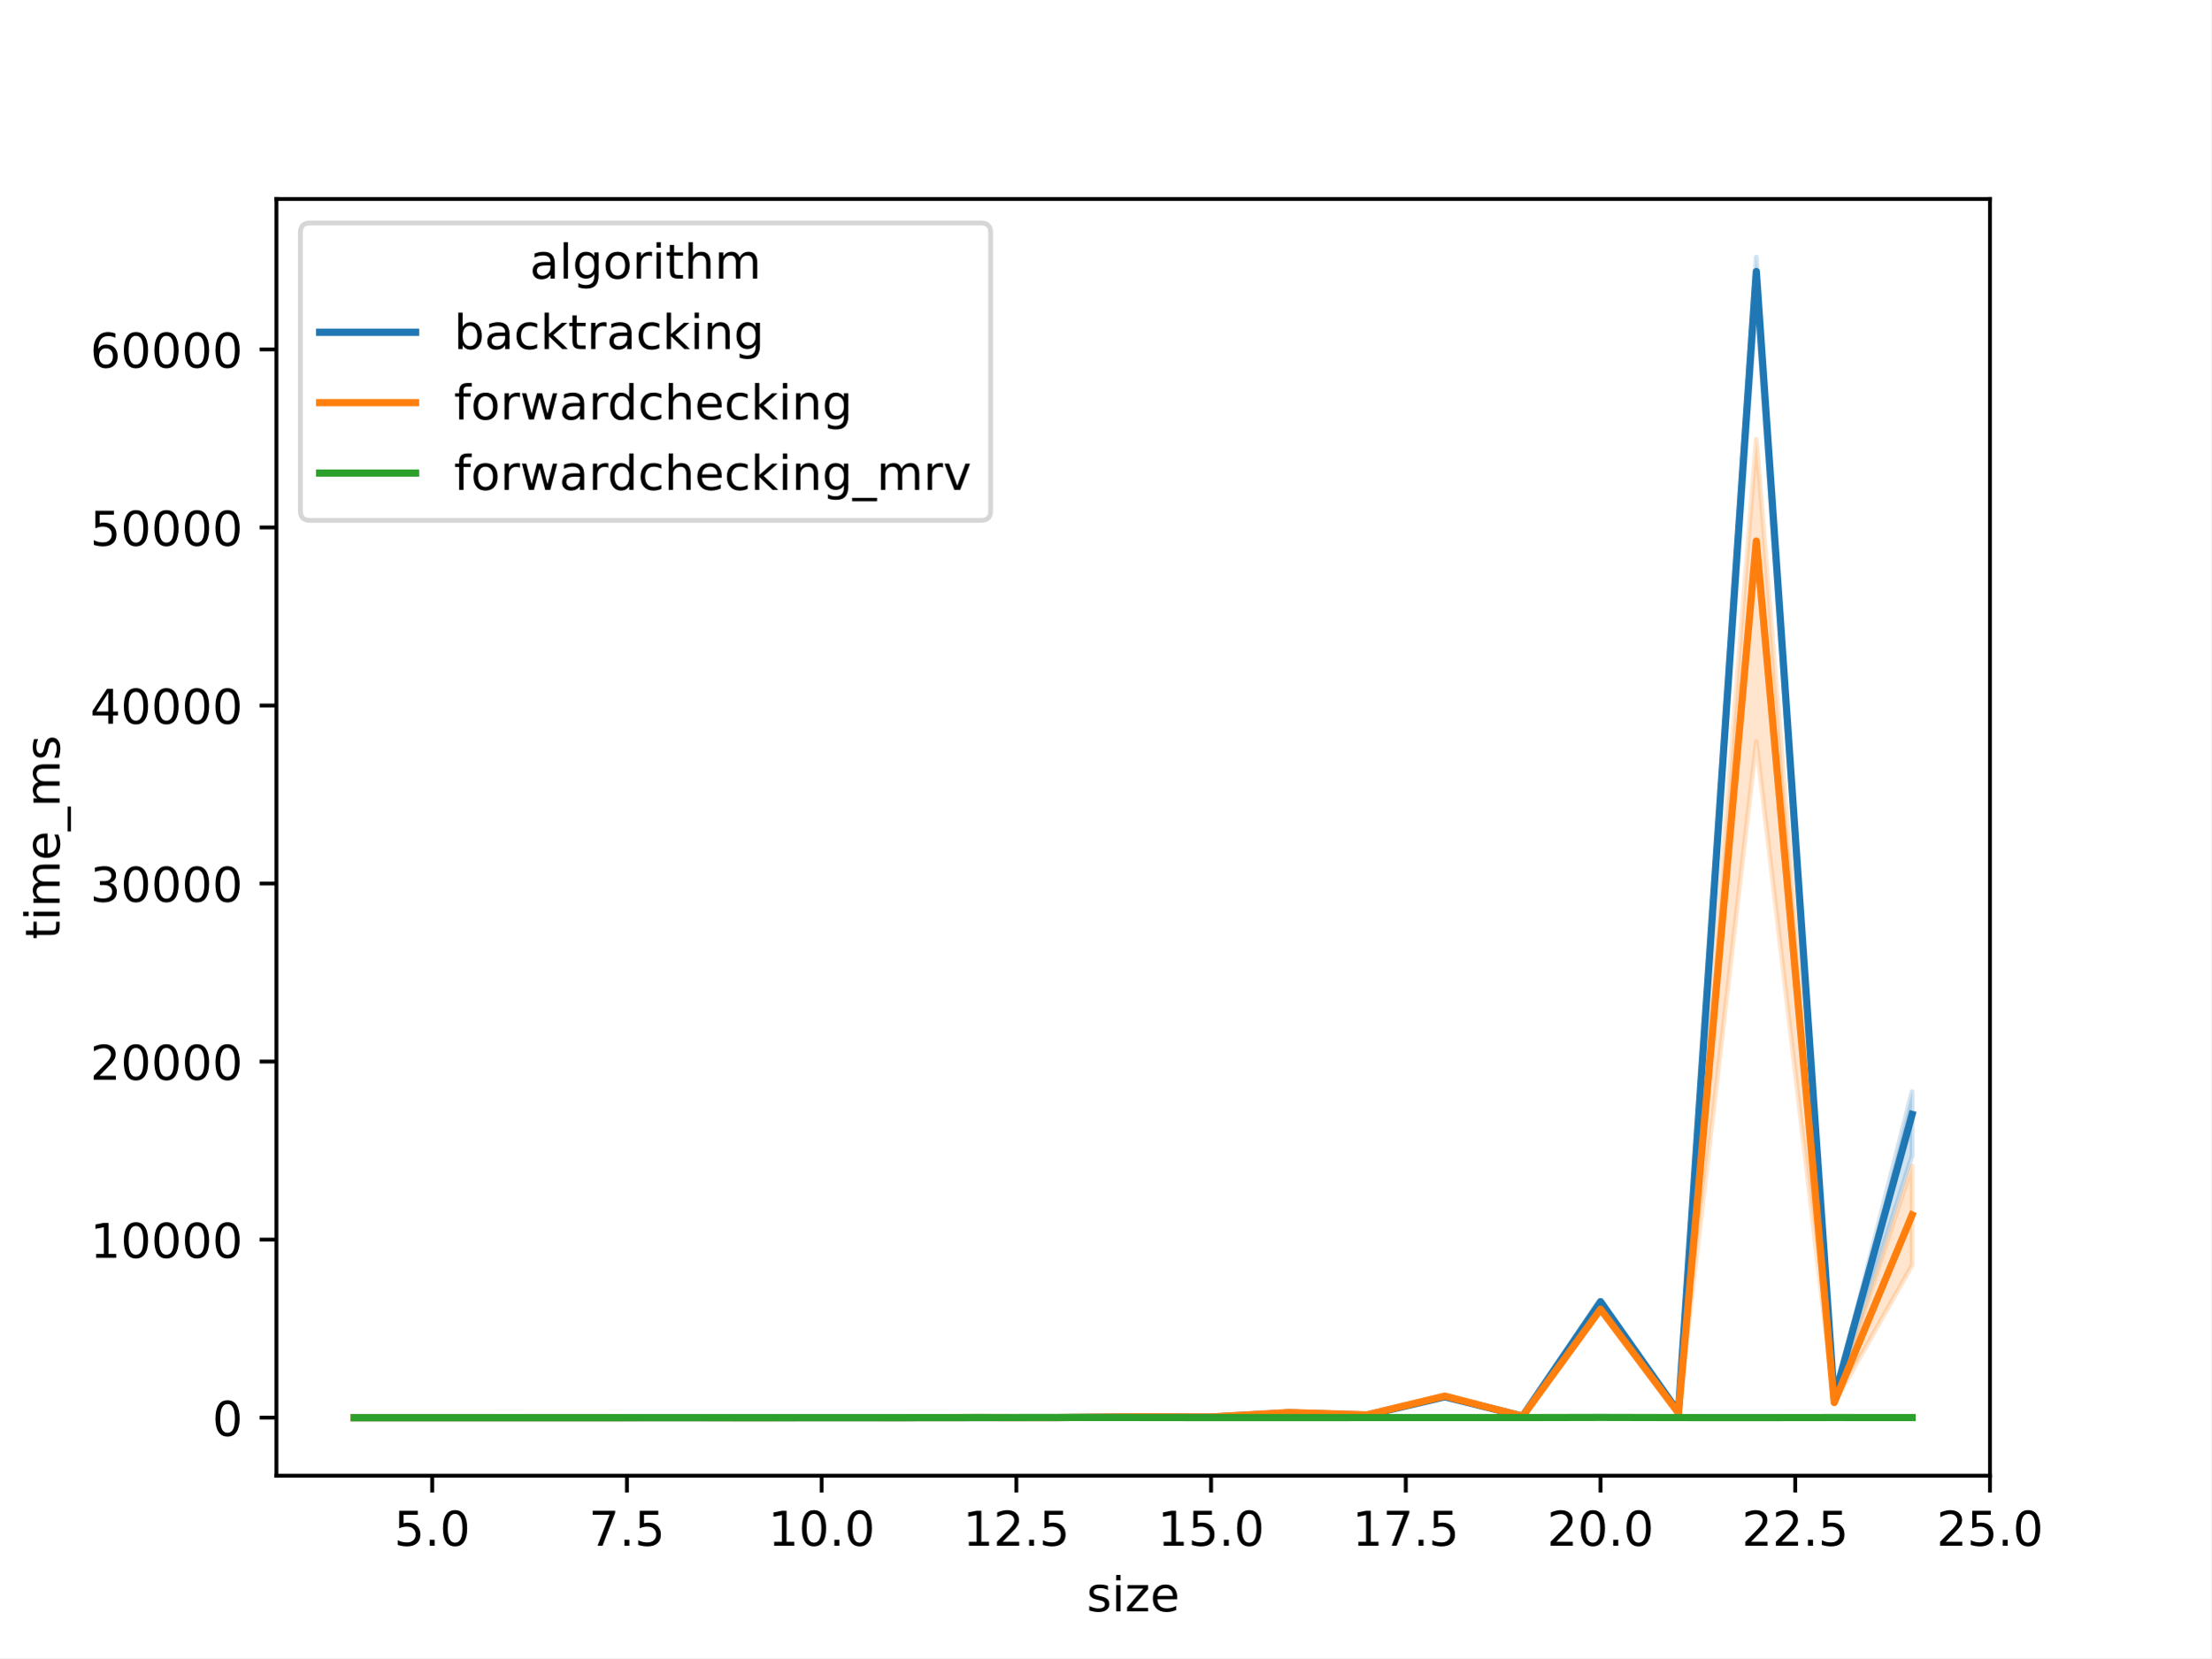
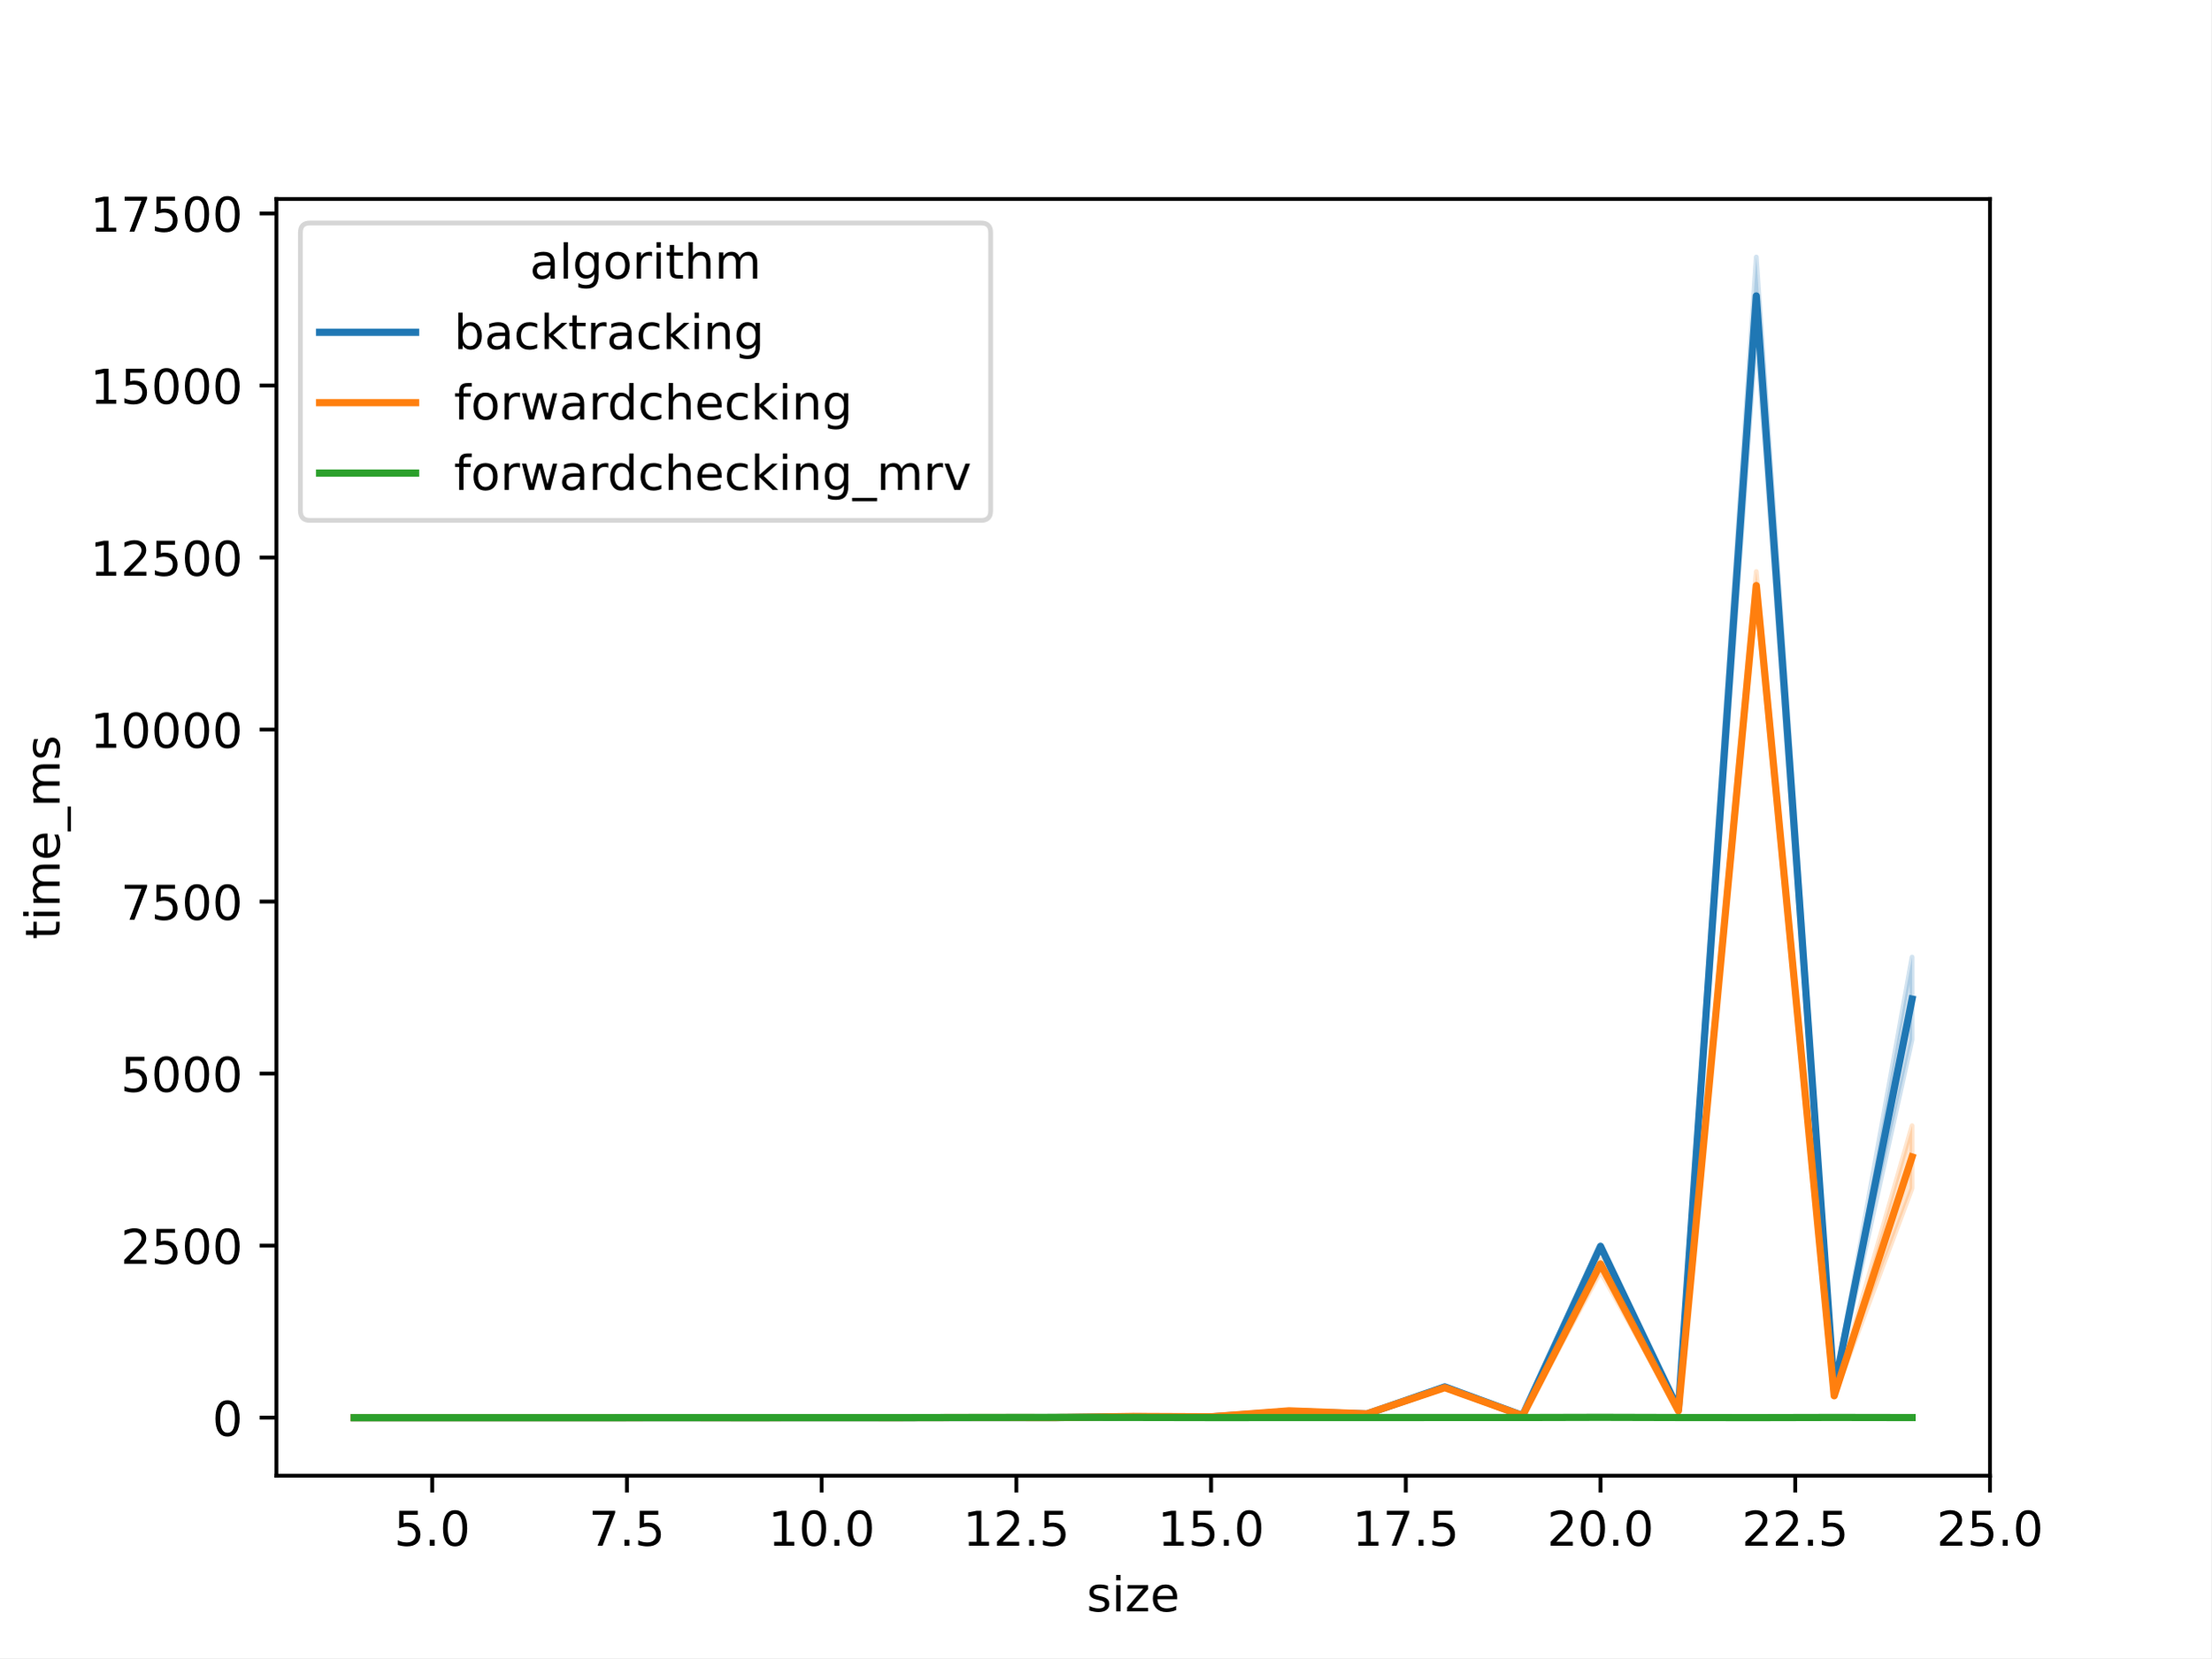
<svg xmlns="http://www.w3.org/2000/svg" xmlns:xlink="http://www.w3.org/1999/xlink" width="460.8pt" height="345.6pt" viewBox="0 0 460.8 345.6" version="1.1">
  <defs>
    <style type="text/css">*{stroke-linejoin: round; stroke-linecap: butt}</style>
  </defs>
  <g id="figure_1">
    <g id="patch_1">
      <path d="M 0 345.6  L 460.8 345.6  L 460.8 0  L 0 0  z " style="fill: #ffffff" />
    </g>
    <g id="axes_1">
      <g id="patch_2">
        <path d="M 57.6 307.584  L 414.72 307.584  L 414.72 41.472  L 57.6 41.472  z " style="fill: #ffffff" />
      </g>
      <g id="PolyCollection_1">
        <defs>
-           <path id="m2545f66161" d="M 73.833 -50.112  L 73.833 -50.112  L 90.065 -50.112  L 106.298 -50.113  L 122.531 -50.112  L 138.764 -50.116  L 154.996 -50.114  L 171.229 -50.117  L 187.462 -50.115  L 203.695 -50.128  L 219.927 -50.118  L 236.16 -50.253  L 252.393 -50.224  L 268.625 -51.056  L 284.858 -50.629  L 301.091 -54.408  L 317.324 -50.406  L 333.556 -74.199  L 349.789 -51.26  L 366.022 -283.452  L 382.255 -54.071  L 398.487 -104.678  L 398.487 -118.076  L 398.487 -118.076  L 382.255 -54.326  L 366.022 -292.032  L 349.789 -51.288  L 333.556 -74.433  L 317.324 -50.439  L 301.091 -54.481  L 284.858 -50.637  L 268.625 -51.198  L 252.393 -50.235  L 236.16 -50.265  L 219.927 -50.12  L 203.695 -50.13  L 187.462 -50.115  L 171.229 -50.118  L 154.996 -50.114  L 138.764 -50.117  L 122.531 -50.112  L 106.298 -50.113  L 90.065 -50.112  L 73.833 -50.112  z " style="stroke: #1f77b4; stroke-opacity: 0.2" />
+           <path id="m0f81313c53" d="M 73.833 -50.112  L 73.833 -50.112  L 90.065 -50.112  L 106.298 -50.113  L 122.531 -50.112  L 138.764 -50.115  L 154.996 -50.113  L 171.229 -50.116  L 187.462 -50.114  L 203.695 -50.126  L 219.927 -50.119  L 236.16 -50.314  L 252.393 -50.273  L 268.625 -51.358  L 284.858 -50.878  L 301.091 -56.493  L 317.324 -50.551  L 333.556 -85.627  L 349.789 -51.821  L 366.022 -276.74  L 382.255 -55.967  L 398.487 -128.925  L 398.487 -146.117  L 398.487 -146.117  L 382.255 -56.11  L 366.022 -292.032  L 349.789 -51.829  L 333.556 -86.097  L 317.324 -50.557  L 301.091 -56.561  L 284.858 -50.888  L 268.625 -51.417  L 252.393 -50.277  L 236.16 -50.32  L 219.927 -50.122  L 203.695 -50.13  L 187.462 -50.115  L 171.229 -50.116  L 154.996 -50.114  L 138.764 -50.116  L 122.531 -50.112  L 106.298 -50.113  L 90.065 -50.112  L 73.833 -50.112  z " style="stroke: #1f77b4; stroke-opacity: 0.2" />
        </defs>
-         <g clip-path="url(#p46b3b55651)">
-           <use xlink:href="#m2545f66161" x="0" y="345.6" style="fill: #1f77b4; fill-opacity: 0.2; stroke: #1f77b4; stroke-opacity: 0.2" />
+         <g clip-path="url(#pa11e51139f)">
+           <use xlink:href="#m0f81313c53" x="0" y="345.6" style="fill: #1f77b4; fill-opacity: 0.2; stroke: #1f77b4; stroke-opacity: 0.2" />
        </g>
      </g>
      <g id="PolyCollection_2">
        <defs>
-           <path id="m5d746393ba" d="M 73.833 -50.113  L 73.833 -50.113  L 90.065 -50.112  L 106.298 -50.114  L 122.531 -50.112  L 138.764 -50.119  L 154.996 -50.115  L 171.229 -50.121  L 187.462 -50.116  L 203.695 -50.132  L 219.927 -50.122  L 236.16 -50.284  L 252.393 -50.241  L 268.625 -51.128  L 284.858 -50.694  L 301.091 -54.482  L 317.324 -50.402  L 333.556 -72.627  L 349.789 -51.072  L 366.022 -191.04  L 382.255 -53.183  L 398.487 -81.898  L 398.487 -102.564  L 398.487 -102.564  L 382.255 -53.386  L 366.022 -254.042  L 349.789 -51.106  L 333.556 -72.82  L 317.324 -50.406  L 301.091 -54.79  L 284.858 -50.703  L 268.625 -51.245  L 252.393 -50.274  L 236.16 -50.311  L 219.927 -50.122  L 203.695 -50.133  L 187.462 -50.117  L 171.229 -50.122  L 154.996 -50.116  L 138.764 -50.121  L 122.531 -50.113  L 106.298 -50.115  L 90.065 -50.113  L 73.833 -50.113  z " style="stroke: #ff7f0e; stroke-opacity: 0.2" />
+           <path id="m08417e60e6" d="M 73.833 -50.113  L 73.833 -50.113  L 90.065 -50.113  L 106.298 -50.114  L 122.531 -50.113  L 138.764 -50.118  L 154.996 -50.115  L 171.229 -50.119  L 187.462 -50.116  L 203.695 -50.133  L 219.927 -50.122  L 236.16 -50.372  L 252.393 -50.297  L 268.625 -51.528  L 284.858 -50.871  L 301.091 -56.342  L 317.324 -50.519  L 333.556 -80.528  L 349.789 -51.521  L 366.022 -220.834  L 382.255 -54.601  L 398.487 -97.929  L 398.487 -110.969  L 398.487 -110.969  L 382.255 -54.737  L 366.022 -226.486  L 349.789 -51.535  L 333.556 -83.091  L 317.324 -50.526  L 301.091 -56.384  L 284.858 -50.95  L 268.625 -51.544  L 252.393 -50.303  L 236.16 -50.377  L 219.927 -50.127  L 203.695 -50.14  L 187.462 -50.117  L 171.229 -50.12  L 154.996 -50.116  L 138.764 -50.12  L 122.531 -50.113  L 106.298 -50.114  L 90.065 -50.113  L 73.833 -50.113  z " style="stroke: #ff7f0e; stroke-opacity: 0.2" />
        </defs>
-         <g clip-path="url(#p46b3b55651)">
-           <use xlink:href="#m5d746393ba" x="0" y="345.6" style="fill: #ff7f0e; fill-opacity: 0.2; stroke: #ff7f0e; stroke-opacity: 0.2" />
+         <g clip-path="url(#pa11e51139f)">
+           <use xlink:href="#m08417e60e6" x="0" y="345.6" style="fill: #ff7f0e; fill-opacity: 0.2; stroke: #ff7f0e; stroke-opacity: 0.2" />
        </g>
      </g>
      <g id="PolyCollection_3">
        <defs>
-           <path id="m0e00432719" d="M 73.833 -50.113  L 73.833 -50.113  L 90.065 -50.113  L 106.298 -50.115  L 122.531 -50.113  L 138.764 -50.123  L 154.996 -50.116  L 171.229 -50.118  L 187.462 -50.124  L 203.695 -50.143  L 219.927 -50.158  L 236.16 -50.142  L 252.393 -50.122  L 268.625 -50.126  L 284.858 -50.131  L 301.091 -50.131  L 317.324 -50.132  L 333.556 -50.168  L 349.789 -50.131  L 366.022 -50.12  L 382.255 -50.142  L 398.487 -50.126  L 398.487 -50.136  L 398.487 -50.136  L 382.255 -50.146  L 366.022 -50.124  L 349.789 -50.132  L 333.556 -50.17  L 317.324 -50.132  L 301.091 -50.142  L 284.858 -50.131  L 268.625 -50.126  L 252.393 -50.123  L 236.16 -50.146  L 219.927 -50.164  L 203.695 -50.146  L 187.462 -50.128  L 171.229 -50.119  L 154.996 -50.117  L 138.764 -50.124  L 122.531 -50.113  L 106.298 -50.116  L 90.065 -50.113  L 73.833 -50.113  z " style="stroke: #2ca02c; stroke-opacity: 0.2" />
+           <path id="m2846fcb7a3" d="M 73.833 -50.113  L 73.833 -50.113  L 90.065 -50.112  L 106.298 -50.115  L 122.531 -50.113  L 138.764 -50.121  L 154.996 -50.116  L 171.229 -50.117  L 187.462 -50.122  L 203.695 -50.154  L 219.927 -50.177  L 236.16 -50.158  L 252.393 -50.127  L 268.625 -50.132  L 284.858 -50.141  L 301.091 -50.141  L 317.324 -50.143  L 333.556 -50.168  L 349.789 -50.137  L 366.022 -50.122  L 382.255 -50.159  L 398.487 -50.132  L 398.487 -50.135  L 398.487 -50.135  L 382.255 -50.162  L 366.022 -50.124  L 349.789 -50.143  L 333.556 -50.2  L 317.324 -50.146  L 301.091 -50.142  L 284.858 -50.141  L 268.625 -50.133  L 252.393 -50.128  L 236.16 -50.159  L 219.927 -50.183  L 203.695 -50.16  L 187.462 -50.125  L 171.229 -50.12  L 154.996 -50.117  L 138.764 -50.124  L 122.531 -50.113  L 106.298 -50.115  L 90.065 -50.113  L 73.833 -50.113  z " style="stroke: #2ca02c; stroke-opacity: 0.2" />
        </defs>
-         <g clip-path="url(#p46b3b55651)">
-           <use xlink:href="#m0e00432719" x="0" y="345.6" style="fill: #2ca02c; fill-opacity: 0.2; stroke: #2ca02c; stroke-opacity: 0.2" />
+         <g clip-path="url(#pa11e51139f)">
+           <use xlink:href="#m2846fcb7a3" x="0" y="345.6" style="fill: #2ca02c; fill-opacity: 0.2; stroke: #2ca02c; stroke-opacity: 0.2" />
        </g>
      </g>
      <g id="matplotlib.axis_1">
        <g id="xtick_1">
          <g id="line2d_1">
            <defs>
-               <path id="meb4e80f260" d="M 0 0  L 0 3.5  " style="stroke: #000000; stroke-width: 0.8" />
-             </defs>
-             <g>
-               <use xlink:href="#meb4e80f260" x="90.065" y="307.584" style="stroke: #000000; stroke-width: 0.8" />
+               <path id="mca57247415" d="M 0 0  L 0 3.5  " style="stroke: #000000; stroke-width: 0.8" />
+             </defs>
+             <g>
+               <use xlink:href="#mca57247415" x="90.065" y="307.584" style="stroke: #000000; stroke-width: 0.8" />
            </g>
          </g>
          <g id="text_1">
            <g transform="translate(82.11389 322.1824)scale(0.1 -0.1)">
              <defs>
                <path id="DejaVuSans-35" d="M 691 4666  L 3169 4666  L 3169 4134  L 1269 4134  L 1269 2991  Q 1406 3038 1543 3061  Q 1681 3084 1819 3084  Q 2600 3084 3056 2656  Q 3513 2228 3513 1497  Q 3513 744 3044 326  Q 2575 -91 1722 -91  Q 1428 -91 1123 -41  Q 819 9 494 109  L 494 744  Q 775 591 1075 516  Q 1375 441 1709 441  Q 2250 441 2565 725  Q 2881 1009 2881 1497  Q 2881 1984 2565 2268  Q 2250 2553 1709 2553  Q 1456 2553 1204 2497  Q 953 2441 691 2322  L 691 4666  z " transform="scale(0.015625)" />
                <path id="DejaVuSans-2e" d="M 684 794  L 1344 794  L 1344 0  L 684 0  L 684 794  z " transform="scale(0.015625)" />
                <path id="DejaVuSans-30" d="M 2034 4250  Q 1547 4250 1301 3770  Q 1056 3291 1056 2328  Q 1056 1369 1301 889  Q 1547 409 2034 409  Q 2525 409 2770 889  Q 3016 1369 3016 2328  Q 3016 3291 2770 3770  Q 2525 4250 2034 4250  z M 2034 4750  Q 2819 4750 3233 4129  Q 3647 3509 3647 2328  Q 3647 1150 3233 529  Q 2819 -91 2034 -91  Q 1250 -91 836 529  Q 422 1150 422 2328  Q 422 3509 836 4129  Q 1250 4750 2034 4750  z " transform="scale(0.015625)" />
              </defs>
              <use xlink:href="#DejaVuSans-35" />
              <use xlink:href="#DejaVuSans-2e" x="63.623" />
              <use xlink:href="#DejaVuSans-30" x="95.41" />
            </g>
          </g>
        </g>
        <g id="xtick_2">
          <g id="line2d_2">
            <g>
-               <use xlink:href="#meb4e80f260" x="130.647" y="307.584" style="stroke: #000000; stroke-width: 0.8" />
+               <use xlink:href="#mca57247415" x="130.647" y="307.584" style="stroke: #000000; stroke-width: 0.8" />
            </g>
          </g>
          <g id="text_2">
            <g transform="translate(122.6957 322.1824)scale(0.1 -0.1)">
              <defs>
                <path id="DejaVuSans-37" d="M 525 4666  L 3525 4666  L 3525 4397  L 1831 0  L 1172 0  L 2766 4134  L 525 4134  L 525 4666  z " transform="scale(0.015625)" />
              </defs>
              <use xlink:href="#DejaVuSans-37" />
              <use xlink:href="#DejaVuSans-2e" x="63.623" />
              <use xlink:href="#DejaVuSans-35" x="95.41" />
            </g>
          </g>
        </g>
        <g id="xtick_3">
          <g id="line2d_3">
            <g>
-               <use xlink:href="#meb4e80f260" x="171.229" y="307.584" style="stroke: #000000; stroke-width: 0.8" />
+               <use xlink:href="#mca57247415" x="171.229" y="307.584" style="stroke: #000000; stroke-width: 0.8" />
            </g>
          </g>
          <g id="text_3">
            <g transform="translate(160.0963 322.1824)scale(0.1 -0.1)">
              <defs>
                <path id="DejaVuSans-31" d="M 794 531  L 1825 531  L 1825 4091  L 703 3866  L 703 4441  L 1819 4666  L 2450 4666  L 2450 531  L 3481 531  L 3481 0  L 794 0  L 794 531  z " transform="scale(0.015625)" />
              </defs>
              <use xlink:href="#DejaVuSans-31" />
              <use xlink:href="#DejaVuSans-30" x="63.623" />
              <use xlink:href="#DejaVuSans-2e" x="127.246" />
              <use xlink:href="#DejaVuSans-30" x="159.033" />
            </g>
          </g>
        </g>
        <g id="xtick_4">
          <g id="line2d_4">
            <g>
-               <use xlink:href="#meb4e80f260" x="211.811" y="307.584" style="stroke: #000000; stroke-width: 0.8" />
+               <use xlink:href="#mca57247415" x="211.811" y="307.584" style="stroke: #000000; stroke-width: 0.8" />
            </g>
          </g>
          <g id="text_4">
            <g transform="translate(200.6781 322.1824)scale(0.1 -0.1)">
              <defs>
                <path id="DejaVuSans-32" d="M 1228 531  L 3431 531  L 3431 0  L 469 0  L 469 531  Q 828 903 1448 1529  Q 2069 2156 2228 2338  Q 2531 2678 2651 2914  Q 2772 3150 2772 3378  Q 2772 3750 2511 3984  Q 2250 4219 1831 4219  Q 1534 4219 1204 4116  Q 875 4013 500 3803  L 500 4441  Q 881 4594 1212 4672  Q 1544 4750 1819 4750  Q 2544 4750 2975 4387  Q 3406 4025 3406 3419  Q 3406 3131 3298 2873  Q 3191 2616 2906 2266  Q 2828 2175 2409 1742  Q 1991 1309 1228 531  z " transform="scale(0.015625)" />
              </defs>
              <use xlink:href="#DejaVuSans-31" />
              <use xlink:href="#DejaVuSans-32" x="63.623" />
              <use xlink:href="#DejaVuSans-2e" x="127.246" />
              <use xlink:href="#DejaVuSans-35" x="159.033" />
            </g>
          </g>
        </g>
        <g id="xtick_5">
          <g id="line2d_5">
            <g>
-               <use xlink:href="#meb4e80f260" x="252.393" y="307.584" style="stroke: #000000; stroke-width: 0.8" />
+               <use xlink:href="#mca57247415" x="252.393" y="307.584" style="stroke: #000000; stroke-width: 0.8" />
            </g>
          </g>
          <g id="text_5">
            <g transform="translate(241.2599 322.1824)scale(0.1 -0.1)">
              <use xlink:href="#DejaVuSans-31" />
              <use xlink:href="#DejaVuSans-35" x="63.623" />
              <use xlink:href="#DejaVuSans-2e" x="127.246" />
              <use xlink:href="#DejaVuSans-30" x="159.033" />
            </g>
          </g>
        </g>
        <g id="xtick_6">
          <g id="line2d_6">
            <g>
-               <use xlink:href="#meb4e80f260" x="292.975" y="307.584" style="stroke: #000000; stroke-width: 0.8" />
+               <use xlink:href="#mca57247415" x="292.975" y="307.584" style="stroke: #000000; stroke-width: 0.8" />
            </g>
          </g>
          <g id="text_6">
            <g transform="translate(281.8417 322.1824)scale(0.1 -0.1)">
              <use xlink:href="#DejaVuSans-31" />
              <use xlink:href="#DejaVuSans-37" x="63.623" />
              <use xlink:href="#DejaVuSans-2e" x="127.246" />
              <use xlink:href="#DejaVuSans-35" x="159.033" />
            </g>
          </g>
        </g>
        <g id="xtick_7">
          <g id="line2d_7">
            <g>
-               <use xlink:href="#meb4e80f260" x="333.556" y="307.584" style="stroke: #000000; stroke-width: 0.8" />
+               <use xlink:href="#mca57247415" x="333.556" y="307.584" style="stroke: #000000; stroke-width: 0.8" />
            </g>
          </g>
          <g id="text_7">
            <g transform="translate(322.4236 322.1824)scale(0.1 -0.1)">
              <use xlink:href="#DejaVuSans-32" />
              <use xlink:href="#DejaVuSans-30" x="63.623" />
              <use xlink:href="#DejaVuSans-2e" x="127.246" />
              <use xlink:href="#DejaVuSans-30" x="159.033" />
            </g>
          </g>
        </g>
        <g id="xtick_8">
          <g id="line2d_8">
            <g>
-               <use xlink:href="#meb4e80f260" x="374.138" y="307.584" style="stroke: #000000; stroke-width: 0.8" />
+               <use xlink:href="#mca57247415" x="374.138" y="307.584" style="stroke: #000000; stroke-width: 0.8" />
            </g>
          </g>
          <g id="text_8">
            <g transform="translate(363.0054 322.1824)scale(0.1 -0.1)">
              <use xlink:href="#DejaVuSans-32" />
              <use xlink:href="#DejaVuSans-32" x="63.623" />
              <use xlink:href="#DejaVuSans-2e" x="127.246" />
              <use xlink:href="#DejaVuSans-35" x="159.033" />
            </g>
          </g>
        </g>
        <g id="xtick_9">
          <g id="line2d_9">
            <g>
-               <use xlink:href="#meb4e80f260" x="414.72" y="307.584" style="stroke: #000000; stroke-width: 0.8" />
+               <use xlink:href="#mca57247415" x="414.72" y="307.584" style="stroke: #000000; stroke-width: 0.8" />
            </g>
          </g>
          <g id="text_9">
            <g transform="translate(403.5872 322.1824)scale(0.1 -0.1)">
              <use xlink:href="#DejaVuSans-32" />
              <use xlink:href="#DejaVuSans-35" x="63.623" />
              <use xlink:href="#DejaVuSans-2e" x="127.246" />
              <use xlink:href="#DejaVuSans-30" x="159.033" />
            </g>
          </g>
        </g>
        <g id="text_10">
          <g transform="translate(226.4655 335.8606)scale(0.1 -0.1)">
            <defs>
              <path id="DejaVuSans-73" d="M 2834 3397  L 2834 2853  Q 2591 2978 2328 3040  Q 2066 3103 1784 3103  Q 1356 3103 1142 2972  Q 928 2841 928 2578  Q 928 2378 1081 2264  Q 1234 2150 1697 2047  L 1894 2003  Q 2506 1872 2764 1633  Q 3022 1394 3022 966  Q 3022 478 2636 193  Q 2250 -91 1575 -91  Q 1294 -91 989 -36  Q 684 19 347 128  L 347 722  Q 666 556 975 473  Q 1284 391 1588 391  Q 1994 391 2212 530  Q 2431 669 2431 922  Q 2431 1156 2273 1281  Q 2116 1406 1581 1522  L 1381 1569  Q 847 1681 609 1914  Q 372 2147 372 2553  Q 372 3047 722 3315  Q 1072 3584 1716 3584  Q 2034 3584 2315 3537  Q 2597 3491 2834 3397  z " transform="scale(0.015625)" />
              <path id="DejaVuSans-69" d="M 603 3500  L 1178 3500  L 1178 0  L 603 0  L 603 3500  z M 603 4863  L 1178 4863  L 1178 4134  L 603 4134  L 603 4863  z " transform="scale(0.015625)" />
              <path id="DejaVuSans-7a" d="M 353 3500  L 3084 3500  L 3084 2975  L 922 459  L 3084 459  L 3084 0  L 275 0  L 275 525  L 2438 3041  L 353 3041  L 353 3500  z " transform="scale(0.015625)" />
              <path id="DejaVuSans-65" d="M 3597 1894  L 3597 1613  L 953 1613  Q 991 1019 1311 708  Q 1631 397 2203 397  Q 2534 397 2845 478  Q 3156 559 3463 722  L 3463 178  Q 3153 47 2828 -22  Q 2503 -91 2169 -91  Q 1331 -91 842 396  Q 353 884 353 1716  Q 353 2575 817 3079  Q 1281 3584 2069 3584  Q 2775 3584 3186 3129  Q 3597 2675 3597 1894  z M 3022 2063  Q 3016 2534 2758 2815  Q 2500 3097 2075 3097  Q 1594 3097 1305 2825  Q 1016 2553 972 2059  L 3022 2063  z " transform="scale(0.015625)" />
            </defs>
            <use xlink:href="#DejaVuSans-73" />
            <use xlink:href="#DejaVuSans-69" x="52.1" />
            <use xlink:href="#DejaVuSans-7a" x="79.883" />
            <use xlink:href="#DejaVuSans-65" x="132.373" />
          </g>
        </g>
      </g>
      <g id="matplotlib.axis_2">
        <g id="ytick_1">
          <g id="line2d_10">
            <defs>
-               <path id="m859b678e0c" d="M 0 0  L -3.5 0  " style="stroke: #000000; stroke-width: 0.8" />
-             </defs>
-             <g>
-               <use xlink:href="#m859b678e0c" x="57.6" y="295.488" style="stroke: #000000; stroke-width: 0.8" />
+               <path id="mc1669b530a" d="M 0 0  L -3.5 0  " style="stroke: #000000; stroke-width: 0.8" />
+             </defs>
+             <g>
+               <use xlink:href="#mc1669b530a" x="57.6" y="295.488" style="stroke: #000000; stroke-width: 0.8" />
            </g>
          </g>
          <g id="text_11">
            <g transform="translate(44.2375 299.2875)scale(0.1 -0.1)">
              <use xlink:href="#DejaVuSans-30" />
            </g>
          </g>
        </g>
        <g id="ytick_2">
          <g id="line2d_11">
            <g>
-               <use xlink:href="#m859b678e0c" x="57.6" y="258.378" style="stroke: #000000; stroke-width: 0.8" />
+               <use xlink:href="#mc1669b530a" x="57.6" y="259.631" style="stroke: #000000; stroke-width: 0.8" />
            </g>
          </g>
          <g id="text_12">
-             <g transform="translate(18.7875 262.1772)scale(0.1 -0.1)">
-               <use xlink:href="#DejaVuSans-31" />
-               <use xlink:href="#DejaVuSans-30" x="63.623" />
+             <g transform="translate(25.15 263.4299)scale(0.1 -0.1)">
+               <use xlink:href="#DejaVuSans-32" />
+               <use xlink:href="#DejaVuSans-35" x="63.623" />
              <use xlink:href="#DejaVuSans-30" x="127.246" />
              <use xlink:href="#DejaVuSans-30" x="190.869" />
-               <use xlink:href="#DejaVuSans-30" x="254.492" />
            </g>
          </g>
        </g>
        <g id="ytick_3">
          <g id="line2d_12">
            <g>
-               <use xlink:href="#m859b678e0c" x="57.6" y="221.268" style="stroke: #000000; stroke-width: 0.8" />
+               <use xlink:href="#mc1669b530a" x="57.6" y="223.773" style="stroke: #000000; stroke-width: 0.8" />
            </g>
          </g>
          <g id="text_13">
-             <g transform="translate(18.7875 225.067)scale(0.1 -0.1)">
-               <use xlink:href="#DejaVuSans-32" />
-               <use xlink:href="#DejaVuSans-30" x="63.623" />
-               <use xlink:href="#DejaVuSans-30" x="127.246" />
-               <use xlink:href="#DejaVuSans-30" x="190.869" />
-               <use xlink:href="#DejaVuSans-30" x="254.492" />
-             </g>
-           </g>
-         </g>
-         <g id="ytick_4">
-           <g id="line2d_13">
-             <g>
-               <use xlink:href="#m859b678e0c" x="57.6" y="184.158" style="stroke: #000000; stroke-width: 0.8" />
-             </g>
-           </g>
-           <g id="text_14">
-             <g transform="translate(18.7875 187.9567)scale(0.1 -0.1)">
-               <defs>
-                 <path id="DejaVuSans-33" d="M 2597 2516  Q 3050 2419 3304 2112  Q 3559 1806 3559 1356  Q 3559 666 3084 287  Q 2609 -91 1734 -91  Q 1441 -91 1130 -33  Q 819 25 488 141  L 488 750  Q 750 597 1062 519  Q 1375 441 1716 441  Q 2309 441 2620 675  Q 2931 909 2931 1356  Q 2931 1769 2642 2001  Q 2353 2234 1838 2234  L 1294 2234  L 1294 2753  L 1863 2753  Q 2328 2753 2575 2939  Q 2822 3125 2822 3475  Q 2822 3834 2567 4026  Q 2313 4219 1838 4219  Q 1578 4219 1281 4162  Q 984 4106 628 3988  L 628 4550  Q 988 4650 1302 4700  Q 1616 4750 1894 4750  Q 2613 4750 3031 4423  Q 3450 4097 3450 3541  Q 3450 3153 3228 2886  Q 3006 2619 2597 2516  z " transform="scale(0.015625)" />
-               </defs>
-               <use xlink:href="#DejaVuSans-33" />
-               <use xlink:href="#DejaVuSans-30" x="63.623" />
-               <use xlink:href="#DejaVuSans-30" x="127.246" />
-               <use xlink:href="#DejaVuSans-30" x="190.869" />
-               <use xlink:href="#DejaVuSans-30" x="254.492" />
-             </g>
-           </g>
-         </g>
-         <g id="ytick_5">
-           <g id="line2d_14">
-             <g>
-               <use xlink:href="#m859b678e0c" x="57.6" y="147.047" style="stroke: #000000; stroke-width: 0.8" />
-             </g>
-           </g>
-           <g id="text_15">
-             <g transform="translate(18.7875 150.8465)scale(0.1 -0.1)">
-               <defs>
-                 <path id="DejaVuSans-34" d="M 2419 4116  L 825 1625  L 2419 1625  L 2419 4116  z M 2253 4666  L 3047 4666  L 3047 1625  L 3713 1625  L 3713 1100  L 3047 1100  L 3047 0  L 2419 0  L 2419 1100  L 313 1100  L 313 1709  L 2253 4666  z " transform="scale(0.015625)" />
-               </defs>
-               <use xlink:href="#DejaVuSans-34" />
-               <use xlink:href="#DejaVuSans-30" x="63.623" />
-               <use xlink:href="#DejaVuSans-30" x="127.246" />
-               <use xlink:href="#DejaVuSans-30" x="190.869" />
-               <use xlink:href="#DejaVuSans-30" x="254.492" />
-             </g>
-           </g>
-         </g>
-         <g id="ytick_6">
-           <g id="line2d_15">
-             <g>
-               <use xlink:href="#m859b678e0c" x="57.6" y="109.937" style="stroke: #000000; stroke-width: 0.8" />
-             </g>
-           </g>
-           <g id="text_16">
-             <g transform="translate(18.7875 113.7363)scale(0.1 -0.1)">
+             <g transform="translate(25.15 227.5723)scale(0.1 -0.1)">
              <use xlink:href="#DejaVuSans-35" />
              <use xlink:href="#DejaVuSans-30" x="63.623" />
              <use xlink:href="#DejaVuSans-30" x="127.246" />
              <use xlink:href="#DejaVuSans-30" x="190.869" />
+             </g>
+           </g>
+         </g>
+         <g id="ytick_4">
+           <g id="line2d_13">
+             <g>
+               <use xlink:href="#mc1669b530a" x="57.6" y="187.915" style="stroke: #000000; stroke-width: 0.8" />
+             </g>
+           </g>
+           <g id="text_14">
+             <g transform="translate(25.15 191.7147)scale(0.1 -0.1)">
+               <use xlink:href="#DejaVuSans-37" />
+               <use xlink:href="#DejaVuSans-35" x="63.623" />
+               <use xlink:href="#DejaVuSans-30" x="127.246" />
+               <use xlink:href="#DejaVuSans-30" x="190.869" />
+             </g>
+           </g>
+         </g>
+         <g id="ytick_5">
+           <g id="line2d_14">
+             <g>
+               <use xlink:href="#mc1669b530a" x="57.6" y="152.058" style="stroke: #000000; stroke-width: 0.8" />
+             </g>
+           </g>
+           <g id="text_15">
+             <g transform="translate(18.7875 155.8571)scale(0.1 -0.1)">
+               <use xlink:href="#DejaVuSans-31" />
+               <use xlink:href="#DejaVuSans-30" x="63.623" />
+               <use xlink:href="#DejaVuSans-30" x="127.246" />
+               <use xlink:href="#DejaVuSans-30" x="190.869" />
+               <use xlink:href="#DejaVuSans-30" x="254.492" />
+             </g>
+           </g>
+         </g>
+         <g id="ytick_6">
+           <g id="line2d_15">
+             <g>
+               <use xlink:href="#mc1669b530a" x="57.6" y="116.2" style="stroke: #000000; stroke-width: 0.8" />
+             </g>
+           </g>
+           <g id="text_16">
+             <g transform="translate(18.7875 119.9995)scale(0.1 -0.1)">
+               <use xlink:href="#DejaVuSans-31" />
+               <use xlink:href="#DejaVuSans-32" x="63.623" />
+               <use xlink:href="#DejaVuSans-35" x="127.246" />
+               <use xlink:href="#DejaVuSans-30" x="190.869" />
              <use xlink:href="#DejaVuSans-30" x="254.492" />
            </g>
          </g>
        </g>
        <g id="ytick_7">
          <g id="line2d_16">
            <g>
-               <use xlink:href="#m859b678e0c" x="57.6" y="72.827" style="stroke: #000000; stroke-width: 0.8" />
+               <use xlink:href="#mc1669b530a" x="57.6" y="80.343" style="stroke: #000000; stroke-width: 0.8" />
            </g>
          </g>
          <g id="text_17">
-             <g transform="translate(18.7875 76.62601)scale(0.1 -0.1)">
-               <defs>
-                 <path id="DejaVuSans-36" d="M 2113 2584  Q 1688 2584 1439 2293  Q 1191 2003 1191 1497  Q 1191 994 1439 701  Q 1688 409 2113 409  Q 2538 409 2786 701  Q 3034 994 3034 1497  Q 3034 2003 2786 2293  Q 2538 2584 2113 2584  z M 3366 4563  L 3366 3988  Q 3128 4100 2886 4159  Q 2644 4219 2406 4219  Q 1781 4219 1451 3797  Q 1122 3375 1075 2522  Q 1259 2794 1537 2939  Q 1816 3084 2150 3084  Q 2853 3084 3261 2657  Q 3669 2231 3669 1497  Q 3669 778 3244 343  Q 2819 -91 2113 -91  Q 1303 -91 875 529  Q 447 1150 447 2328  Q 447 3434 972 4092  Q 1497 4750 2381 4750  Q 2619 4750 2861 4703  Q 3103 4656 3366 4563  z " transform="scale(0.015625)" />
-               </defs>
-               <use xlink:href="#DejaVuSans-36" />
-               <use xlink:href="#DejaVuSans-30" x="63.623" />
+             <g transform="translate(18.7875 84.14185)scale(0.1 -0.1)">
+               <use xlink:href="#DejaVuSans-31" />
+               <use xlink:href="#DejaVuSans-35" x="63.623" />
              <use xlink:href="#DejaVuSans-30" x="127.246" />
              <use xlink:href="#DejaVuSans-30" x="190.869" />
              <use xlink:href="#DejaVuSans-30" x="254.492" />
            </g>
          </g>
        </g>
-         <g id="text_18">
+         <g id="ytick_8">
+           <g id="line2d_17">
+             <g>
+               <use xlink:href="#mc1669b530a" x="57.6" y="44.485" style="stroke: #000000; stroke-width: 0.8" />
+             </g>
+           </g>
+           <g id="text_18">
+             <g transform="translate(18.7875 48.28424)scale(0.1 -0.1)">
+               <use xlink:href="#DejaVuSans-31" />
+               <use xlink:href="#DejaVuSans-37" x="63.623" />
+               <use xlink:href="#DejaVuSans-35" x="127.246" />
+               <use xlink:href="#DejaVuSans-30" x="190.869" />
+               <use xlink:href="#DejaVuSans-30" x="254.492" />
+             </g>
+           </g>
+         </g>
+         <g id="text_19">
          <g transform="translate(12.42969 195.7991)rotate(-90)scale(0.1 -0.1)">
            <defs>
              <path id="DejaVuSans-74" d="M 1172 4494  L 1172 3500  L 2356 3500  L 2356 3053  L 1172 3053  L 1172 1153  Q 1172 725 1289 603  Q 1406 481 1766 481  L 2356 481  L 2356 0  L 1766 0  Q 1100 0 847 248  Q 594 497 594 1153  L 594 3053  L 172 3053  L 172 3500  L 594 3500  L 594 4494  L 1172 4494  z " transform="scale(0.015625)" />
              <path id="DejaVuSans-6d" d="M 3328 2828  Q 3544 3216 3844 3400  Q 4144 3584 4550 3584  Q 5097 3584 5394 3201  Q 5691 2819 5691 2113  L 5691 0  L 5113 0  L 5113 2094  Q 5113 2597 4934 2840  Q 4756 3084 4391 3084  Q 3944 3084 3684 2787  Q 3425 2491 3425 1978  L 3425 0  L 2847 0  L 2847 2094  Q 2847 2600 2669 2842  Q 2491 3084 2119 3084  Q 1678 3084 1418 2786  Q 1159 2488 1159 1978  L 1159 0  L 581 0  L 581 3500  L 1159 3500  L 1159 2956  Q 1356 3278 1631 3431  Q 1906 3584 2284 3584  Q 2666 3584 2933 3390  Q 3200 3197 3328 2828  z " transform="scale(0.015625)" />
              <path id="DejaVuSans-5f" d="M 3263 -1063  L 3263 -1509  L -63 -1509  L -63 -1063  L 3263 -1063  z " transform="scale(0.015625)" />
            </defs>
            <use xlink:href="#DejaVuSans-74" />
            <use xlink:href="#DejaVuSans-69" x="39.209" />
            <use xlink:href="#DejaVuSans-6d" x="66.992" />
            <use xlink:href="#DejaVuSans-65" x="164.404" />
            <use xlink:href="#DejaVuSans-5f" x="225.928" />
            <use xlink:href="#DejaVuSans-6d" x="275.928" />
            <use xlink:href="#DejaVuSans-73" x="373.34" />
          </g>
        </g>
      </g>
-       <g id="line2d_17">
-         <path d="M 73.833 295.488  L 90.065 295.488  L 106.298 295.487  L 122.531 295.488  L 138.764 295.484  L 154.996 295.486  L 171.229 295.483  L 187.462 295.485  L 203.695 295.471  L 219.927 295.481  L 236.16 295.342  L 252.393 295.37  L 268.625 294.47  L 284.858 294.967  L 301.091 291.156  L 317.324 295.177  L 333.556 271.299  L 349.789 294.326  L 366.022 56.589  L 382.255 291.438  L 398.487 232.287  " clip-path="url(#p46b3b55651)" style="fill: none; stroke: #1f77b4; stroke-width: 1.5; stroke-linecap: square" />
-       </g>
      <g id="line2d_18">
-         <path d="M 73.833 295.487  L 90.065 295.488  L 106.298 295.486  L 122.531 295.487  L 138.764 295.48  L 154.996 295.485  L 171.229 295.479  L 187.462 295.484  L 203.695 295.468  L 219.927 295.478  L 236.16 295.304  L 252.393 295.345  L 268.625 294.411  L 284.858 294.902  L 301.091 290.989  L 317.324 295.196  L 333.556 272.877  L 349.789 294.513  L 366.022 112.765  L 382.255 292.339  L 398.487 253.241  " clip-path="url(#p46b3b55651)" style="fill: none; stroke: #ff7f0e; stroke-width: 1.5; stroke-linecap: square" />
+         <path d="M 73.833 295.488  L 90.065 295.488  L 106.298 295.487  L 122.531 295.488  L 138.764 295.484  L 154.996 295.487  L 171.229 295.484  L 187.462 295.486  L 203.695 295.472  L 219.927 295.479  L 236.16 295.283  L 252.393 295.325  L 268.625 294.204  L 284.858 294.718  L 301.091 289.074  L 317.324 295.046  L 333.556 259.766  L 349.789 293.775  L 366.022 61.676  L 382.255 289.56  L 398.487 208.236  " clip-path="url(#pa11e51139f)" style="fill: none; stroke: #1f77b4; stroke-width: 1.5; stroke-linecap: square" />
      </g>
      <g id="line2d_19">
-         <path d="M 73.833 295.487  L 90.065 295.487  L 106.298 295.484  L 122.531 295.487  L 138.764 295.477  L 154.996 295.484  L 171.229 295.482  L 187.462 295.474  L 203.695 295.456  L 219.927 295.44  L 236.16 295.456  L 252.393 295.477  L 268.625 295.474  L 284.858 295.469  L 301.091 295.465  L 317.324 295.468  L 333.556 295.431  L 349.789 295.469  L 366.022 295.477  L 382.255 295.456  L 398.487 295.469  " clip-path="url(#p46b3b55651)" style="fill: none; stroke: #2ca02c; stroke-width: 1.5; stroke-linecap: square" />
-       </g>
-       <g id="line2d_20" />
+         <path d="M 73.833 295.487  L 90.065 295.487  L 106.298 295.486  L 122.531 295.487  L 138.764 295.481  L 154.996 295.485  L 171.229 295.48  L 187.462 295.484  L 203.695 295.463  L 219.927 295.475  L 236.16 295.225  L 252.393 295.3  L 268.625 294.064  L 284.858 294.684  L 301.091 289.24  L 317.324 295.078  L 333.556 263.46  L 349.789 294.072  L 366.022 122.05  L 382.255 290.931  L 398.487 241.151  " clip-path="url(#pa11e51139f)" style="fill: none; stroke: #ff7f0e; stroke-width: 1.5; stroke-linecap: square" />
+       </g>
+       <g id="line2d_20">
+         <path d="M 73.833 295.487  L 90.065 295.488  L 106.298 295.485  L 122.531 295.487  L 138.764 295.478  L 154.996 295.484  L 171.229 295.481  L 187.462 295.477  L 203.695 295.443  L 219.927 295.42  L 236.16 295.442  L 252.393 295.473  L 268.625 295.468  L 284.858 295.459  L 301.091 295.458  L 317.324 295.456  L 333.556 295.415  L 349.789 295.46  L 366.022 295.477  L 382.255 295.44  L 398.487 295.467  " clip-path="url(#pa11e51139f)" style="fill: none; stroke: #2ca02c; stroke-width: 1.5; stroke-linecap: square" />
+       </g>
      <g id="line2d_21" />
      <g id="line2d_22" />
+       <g id="line2d_23" />
      <g id="patch_3">
        <path d="M 57.6 307.584  L 57.6 41.472  " style="fill: none; stroke: #000000; stroke-width: 0.8; stroke-linejoin: miter; stroke-linecap: square" />
      </g>
      <g id="patch_4">
        <path d="M 414.72 307.584  L 414.72 41.472  " style="fill: none; stroke: #000000; stroke-width: 0.8; stroke-linejoin: miter; stroke-linecap: square" />
      </g>
      <g id="patch_5">
        <path d="M 57.6 307.584  L 414.72 307.584  " style="fill: none; stroke: #000000; stroke-width: 0.8; stroke-linejoin: miter; stroke-linecap: square" />
      </g>
      <g id="patch_6">
        <path d="M 57.6 41.472  L 414.72 41.472  " style="fill: none; stroke: #000000; stroke-width: 0.8; stroke-linejoin: miter; stroke-linecap: square" />
      </g>
      <g id="legend_1">
        <g id="patch_7">
          <path d="M 64.6 108.463  L 204.453 108.463  Q 206.453 108.463 206.453 106.463  L 206.453 48.472  Q 206.453 46.472 204.453 46.472  L 64.6 46.472  Q 62.6 46.472 62.6 48.472  L 62.6 106.463  Q 62.6 108.463 64.6 108.463  z " style="fill: #ffffff; opacity: 0.8; stroke: #cccccc; stroke-linejoin: miter" />
        </g>
-         <g id="text_19">
+         <g id="text_20">
          <g transform="translate(110.3961 58.07044)scale(0.1 -0.1)">
            <defs>
              <path id="DejaVuSans-61" d="M 2194 1759  Q 1497 1759 1228 1600  Q 959 1441 959 1056  Q 959 750 1161 570  Q 1363 391 1709 391  Q 2188 391 2477 730  Q 2766 1069 2766 1631  L 2766 1759  L 2194 1759  z M 3341 1997  L 3341 0  L 2766 0  L 2766 531  Q 2569 213 2275 61  Q 1981 -91 1556 -91  Q 1019 -91 701 211  Q 384 513 384 1019  Q 384 1609 779 1909  Q 1175 2209 1959 2209  L 2766 2209  L 2766 2266  Q 2766 2663 2505 2880  Q 2244 3097 1772 3097  Q 1472 3097 1187 3025  Q 903 2953 641 2809  L 641 3341  Q 956 3463 1253 3523  Q 1550 3584 1831 3584  Q 2591 3584 2966 3190  Q 3341 2797 3341 1997  z " transform="scale(0.015625)" />
              <path id="DejaVuSans-6c" d="M 603 4863  L 1178 4863  L 1178 0  L 603 0  L 603 4863  z " transform="scale(0.015625)" />
              <path id="DejaVuSans-67" d="M 2906 1791  Q 2906 2416 2648 2759  Q 2391 3103 1925 3103  Q 1463 3103 1205 2759  Q 947 2416 947 1791  Q 947 1169 1205 825  Q 1463 481 1925 481  Q 2391 481 2648 825  Q 2906 1169 2906 1791  z M 3481 434  Q 3481 -459 3084 -895  Q 2688 -1331 1869 -1331  Q 1566 -1331 1297 -1286  Q 1028 -1241 775 -1147  L 775 -588  Q 1028 -725 1275 -790  Q 1522 -856 1778 -856  Q 2344 -856 2625 -561  Q 2906 -266 2906 331  L 2906 616  Q 2728 306 2450 153  Q 2172 0 1784 0  Q 1141 0 747 490  Q 353 981 353 1791  Q 353 2603 747 3093  Q 1141 3584 1784 3584  Q 2172 3584 2450 3431  Q 2728 3278 2906 2969  L 2906 3500  L 3481 3500  L 3481 434  z " transform="scale(0.015625)" />
              <path id="DejaVuSans-6f" d="M 1959 3097  Q 1497 3097 1228 2736  Q 959 2375 959 1747  Q 959 1119 1226 758  Q 1494 397 1959 397  Q 2419 397 2687 759  Q 2956 1122 2956 1747  Q 2956 2369 2687 2733  Q 2419 3097 1959 3097  z M 1959 3584  Q 2709 3584 3137 3096  Q 3566 2609 3566 1747  Q 3566 888 3137 398  Q 2709 -91 1959 -91  Q 1206 -91 779 398  Q 353 888 353 1747  Q 353 2609 779 3096  Q 1206 3584 1959 3584  z " transform="scale(0.015625)" />
              <path id="DejaVuSans-72" d="M 2631 2963  Q 2534 3019 2420 3045  Q 2306 3072 2169 3072  Q 1681 3072 1420 2755  Q 1159 2438 1159 1844  L 1159 0  L 581 0  L 581 3500  L 1159 3500  L 1159 2956  Q 1341 3275 1631 3429  Q 1922 3584 2338 3584  Q 2397 3584 2469 3576  Q 2541 3569 2628 3553  L 2631 2963  z " transform="scale(0.015625)" />
              <path id="DejaVuSans-68" d="M 3513 2113  L 3513 0  L 2938 0  L 2938 2094  Q 2938 2591 2744 2837  Q 2550 3084 2163 3084  Q 1697 3084 1428 2787  Q 1159 2491 1159 1978  L 1159 0  L 581 0  L 581 4863  L 1159 4863  L 1159 2956  Q 1366 3272 1645 3428  Q 1925 3584 2291 3584  Q 2894 3584 3203 3211  Q 3513 2838 3513 2113  z " transform="scale(0.015625)" />
            </defs>
            <use xlink:href="#DejaVuSans-61" />
            <use xlink:href="#DejaVuSans-6c" x="61.279" />
            <use xlink:href="#DejaVuSans-67" x="89.062" />
            <use xlink:href="#DejaVuSans-6f" x="152.539" />
            <use xlink:href="#DejaVuSans-72" x="213.721" />
            <use xlink:href="#DejaVuSans-69" x="254.834" />
            <use xlink:href="#DejaVuSans-74" x="282.617" />
            <use xlink:href="#DejaVuSans-68" x="321.826" />
            <use xlink:href="#DejaVuSans-6d" x="385.205" />
          </g>
        </g>
-         <g id="line2d_23">
+         <g id="line2d_24">
          <path d="M 66.6 69.249  L 76.6 69.249  L 86.6 69.249  " style="fill: none; stroke: #1f77b4; stroke-width: 1.5; stroke-linecap: square" />
        </g>
-         <g id="text_20">
+         <g id="text_21">
          <g transform="translate(94.6 72.74856)scale(0.1 -0.1)">
            <defs>
              <path id="DejaVuSans-62" d="M 3116 1747  Q 3116 2381 2855 2742  Q 2594 3103 2138 3103  Q 1681 3103 1420 2742  Q 1159 2381 1159 1747  Q 1159 1113 1420 752  Q 1681 391 2138 391  Q 2594 391 2855 752  Q 3116 1113 3116 1747  z M 1159 2969  Q 1341 3281 1617 3432  Q 1894 3584 2278 3584  Q 2916 3584 3314 3078  Q 3713 2572 3713 1747  Q 3713 922 3314 415  Q 2916 -91 2278 -91  Q 1894 -91 1617 61  Q 1341 213 1159 525  L 1159 0  L 581 0  L 581 4863  L 1159 4863  L 1159 2969  z " transform="scale(0.015625)" />
              <path id="DejaVuSans-63" d="M 3122 3366  L 3122 2828  Q 2878 2963 2633 3030  Q 2388 3097 2138 3097  Q 1578 3097 1268 2742  Q 959 2388 959 1747  Q 959 1106 1268 751  Q 1578 397 2138 397  Q 2388 397 2633 464  Q 2878 531 3122 666  L 3122 134  Q 2881 22 2623 -34  Q 2366 -91 2075 -91  Q 1284 -91 818 406  Q 353 903 353 1747  Q 353 2603 823 3093  Q 1294 3584 2113 3584  Q 2378 3584 2631 3529  Q 2884 3475 3122 3366  z " transform="scale(0.015625)" />
              <path id="DejaVuSans-6b" d="M 581 4863  L 1159 4863  L 1159 1991  L 2875 3500  L 3609 3500  L 1753 1863  L 3688 0  L 2938 0  L 1159 1709  L 1159 0  L 581 0  L 581 4863  z " transform="scale(0.015625)" />
              <path id="DejaVuSans-6e" d="M 3513 2113  L 3513 0  L 2938 0  L 2938 2094  Q 2938 2591 2744 2837  Q 2550 3084 2163 3084  Q 1697 3084 1428 2787  Q 1159 2491 1159 1978  L 1159 0  L 581 0  L 581 3500  L 1159 3500  L 1159 2956  Q 1366 3272 1645 3428  Q 1925 3584 2291 3584  Q 2894 3584 3203 3211  Q 3513 2838 3513 2113  z " transform="scale(0.015625)" />
            </defs>
            <use xlink:href="#DejaVuSans-62" />
            <use xlink:href="#DejaVuSans-61" x="63.477" />
            <use xlink:href="#DejaVuSans-63" x="124.756" />
            <use xlink:href="#DejaVuSans-6b" x="179.736" />
            <use xlink:href="#DejaVuSans-74" x="237.646" />
            <use xlink:href="#DejaVuSans-72" x="276.855" />
            <use xlink:href="#DejaVuSans-61" x="317.969" />
            <use xlink:href="#DejaVuSans-63" x="379.248" />
            <use xlink:href="#DejaVuSans-6b" x="434.229" />
            <use xlink:href="#DejaVuSans-69" x="492.139" />
            <use xlink:href="#DejaVuSans-6e" x="519.922" />
            <use xlink:href="#DejaVuSans-67" x="583.301" />
          </g>
        </g>
-         <g id="line2d_24">
+         <g id="line2d_25">
          <path d="M 66.6 83.927  L 76.6 83.927  L 86.6 83.927  " style="fill: none; stroke: #ff7f0e; stroke-width: 1.5; stroke-linecap: square" />
        </g>
-         <g id="text_21">
+         <g id="text_22">
          <g transform="translate(94.6 87.42669)scale(0.1 -0.1)">
            <defs>
              <path id="DejaVuSans-66" d="M 2375 4863  L 2375 4384  L 1825 4384  Q 1516 4384 1395 4259  Q 1275 4134 1275 3809  L 1275 3500  L 2222 3500  L 2222 3053  L 1275 3053  L 1275 0  L 697 0  L 697 3053  L 147 3053  L 147 3500  L 697 3500  L 697 3744  Q 697 4328 969 4595  Q 1241 4863 1831 4863  L 2375 4863  z " transform="scale(0.015625)" />
              <path id="DejaVuSans-77" d="M 269 3500  L 844 3500  L 1563 769  L 2278 3500  L 2956 3500  L 3675 769  L 4391 3500  L 4966 3500  L 4050 0  L 3372 0  L 2619 2869  L 1863 0  L 1184 0  L 269 3500  z " transform="scale(0.015625)" />
              <path id="DejaVuSans-64" d="M 2906 2969  L 2906 4863  L 3481 4863  L 3481 0  L 2906 0  L 2906 525  Q 2725 213 2448 61  Q 2172 -91 1784 -91  Q 1150 -91 751 415  Q 353 922 353 1747  Q 353 2572 751 3078  Q 1150 3584 1784 3584  Q 2172 3584 2448 3432  Q 2725 3281 2906 2969  z M 947 1747  Q 947 1113 1208 752  Q 1469 391 1925 391  Q 2381 391 2643 752  Q 2906 1113 2906 1747  Q 2906 2381 2643 2742  Q 2381 3103 1925 3103  Q 1469 3103 1208 2742  Q 947 2381 947 1747  z " transform="scale(0.015625)" />
            </defs>
            <use xlink:href="#DejaVuSans-66" />
            <use xlink:href="#DejaVuSans-6f" x="35.205" />
            <use xlink:href="#DejaVuSans-72" x="96.387" />
            <use xlink:href="#DejaVuSans-77" x="137.5" />
            <use xlink:href="#DejaVuSans-61" x="219.287" />
            <use xlink:href="#DejaVuSans-72" x="280.566" />
            <use xlink:href="#DejaVuSans-64" x="319.93" />
            <use xlink:href="#DejaVuSans-63" x="383.406" />
            <use xlink:href="#DejaVuSans-68" x="438.387" />
            <use xlink:href="#DejaVuSans-65" x="501.766" />
            <use xlink:href="#DejaVuSans-63" x="563.289" />
            <use xlink:href="#DejaVuSans-6b" x="618.27" />
            <use xlink:href="#DejaVuSans-69" x="676.18" />
            <use xlink:href="#DejaVuSans-6e" x="703.963" />
            <use xlink:href="#DejaVuSans-67" x="767.342" />
          </g>
        </g>
-         <g id="line2d_25">
+         <g id="line2d_26">
          <path d="M 66.6 98.605  L 76.6 98.605  L 86.6 98.605  " style="fill: none; stroke: #2ca02c; stroke-width: 1.5; stroke-linecap: square" />
        </g>
-         <g id="text_22">
+         <g id="text_23">
          <g transform="translate(94.6 102.1048)scale(0.1 -0.1)">
            <defs>
              <path id="DejaVuSans-76" d="M 191 3500  L 800 3500  L 1894 563  L 2988 3500  L 3597 3500  L 2284 0  L 1503 0  L 191 3500  z " transform="scale(0.015625)" />
            </defs>
            <use xlink:href="#DejaVuSans-66" />
            <use xlink:href="#DejaVuSans-6f" x="35.205" />
            <use xlink:href="#DejaVuSans-72" x="96.387" />
            <use xlink:href="#DejaVuSans-77" x="137.5" />
            <use xlink:href="#DejaVuSans-61" x="219.287" />
            <use xlink:href="#DejaVuSans-72" x="280.566" />
            <use xlink:href="#DejaVuSans-64" x="319.93" />
            <use xlink:href="#DejaVuSans-63" x="383.406" />
            <use xlink:href="#DejaVuSans-68" x="438.387" />
            <use xlink:href="#DejaVuSans-65" x="501.766" />
            <use xlink:href="#DejaVuSans-63" x="563.289" />
            <use xlink:href="#DejaVuSans-6b" x="618.27" />
            <use xlink:href="#DejaVuSans-69" x="676.18" />
            <use xlink:href="#DejaVuSans-6e" x="703.963" />
            <use xlink:href="#DejaVuSans-67" x="767.342" />
            <use xlink:href="#DejaVuSans-5f" x="830.818" />
            <use xlink:href="#DejaVuSans-6d" x="880.818" />
            <use xlink:href="#DejaVuSans-72" x="978.23" />
            <use xlink:href="#DejaVuSans-76" x="1019.344" />
          </g>
        </g>
      </g>
    </g>
  </g>
  <defs>
-     <clipPath id="p46b3b55651">
+     <clipPath id="pa11e51139f">
      <rect x="57.6" y="41.472" width="357.12" height="266.112" />
    </clipPath>
  </defs>
</svg>
